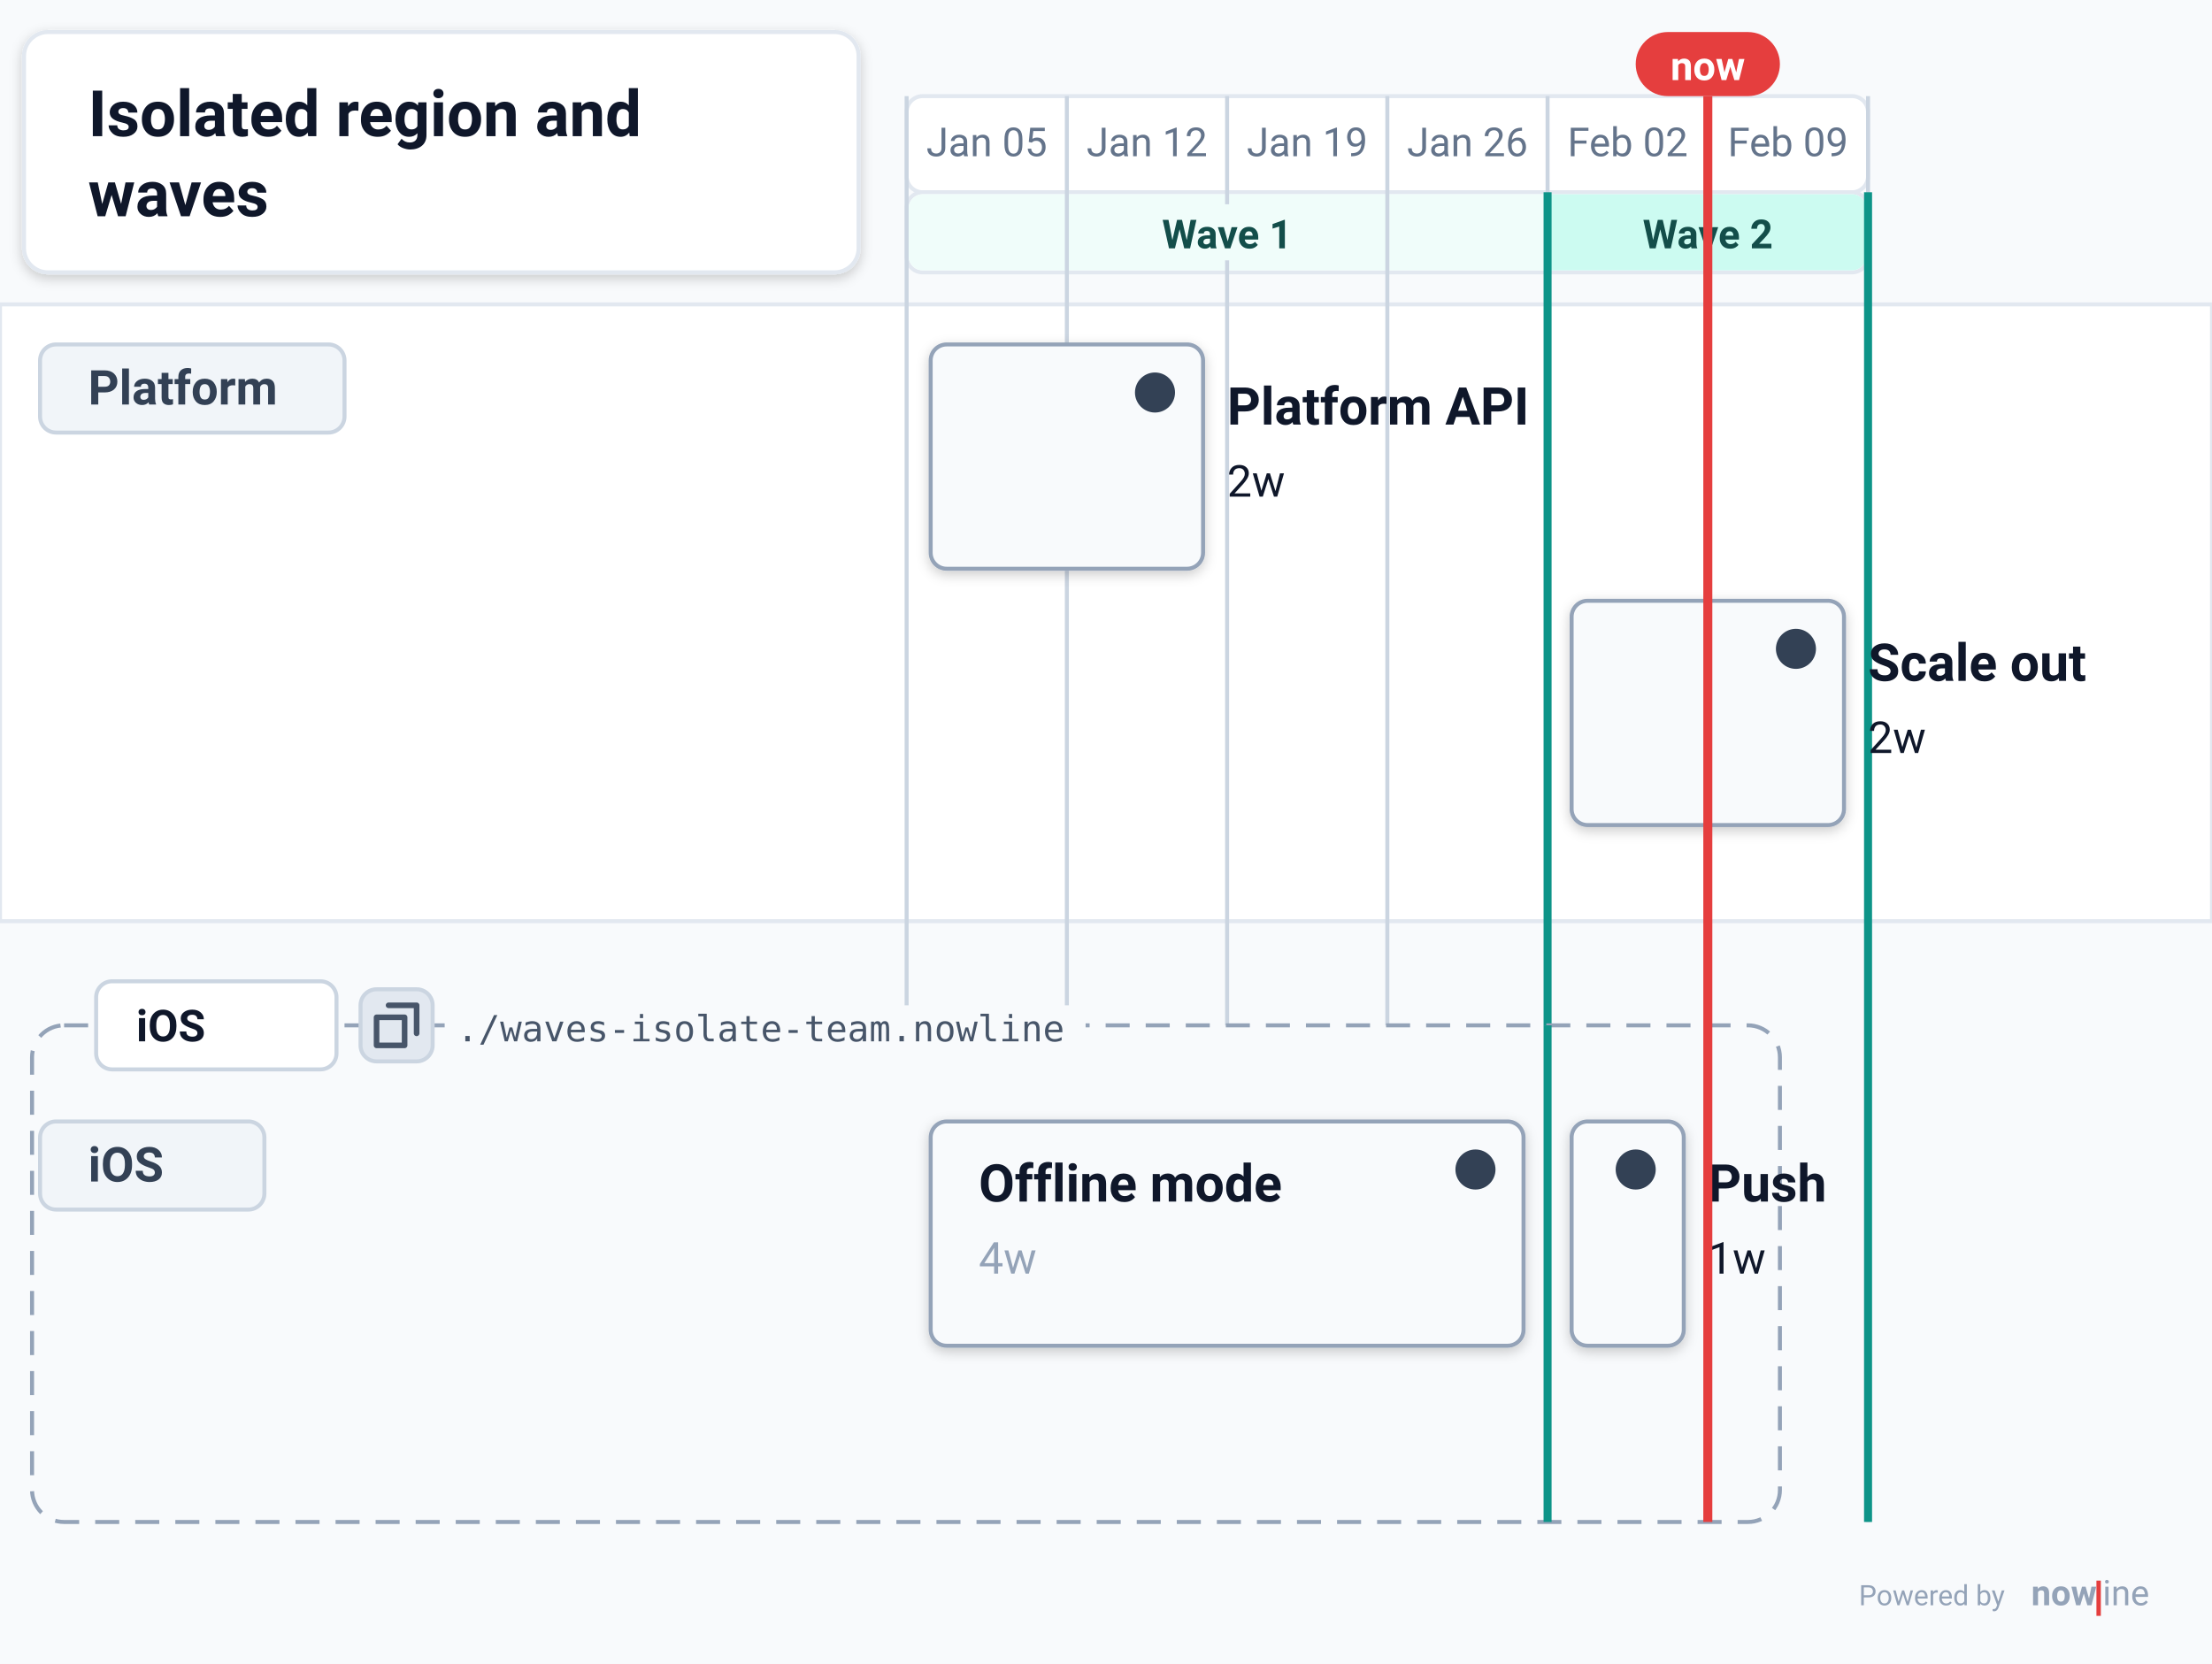
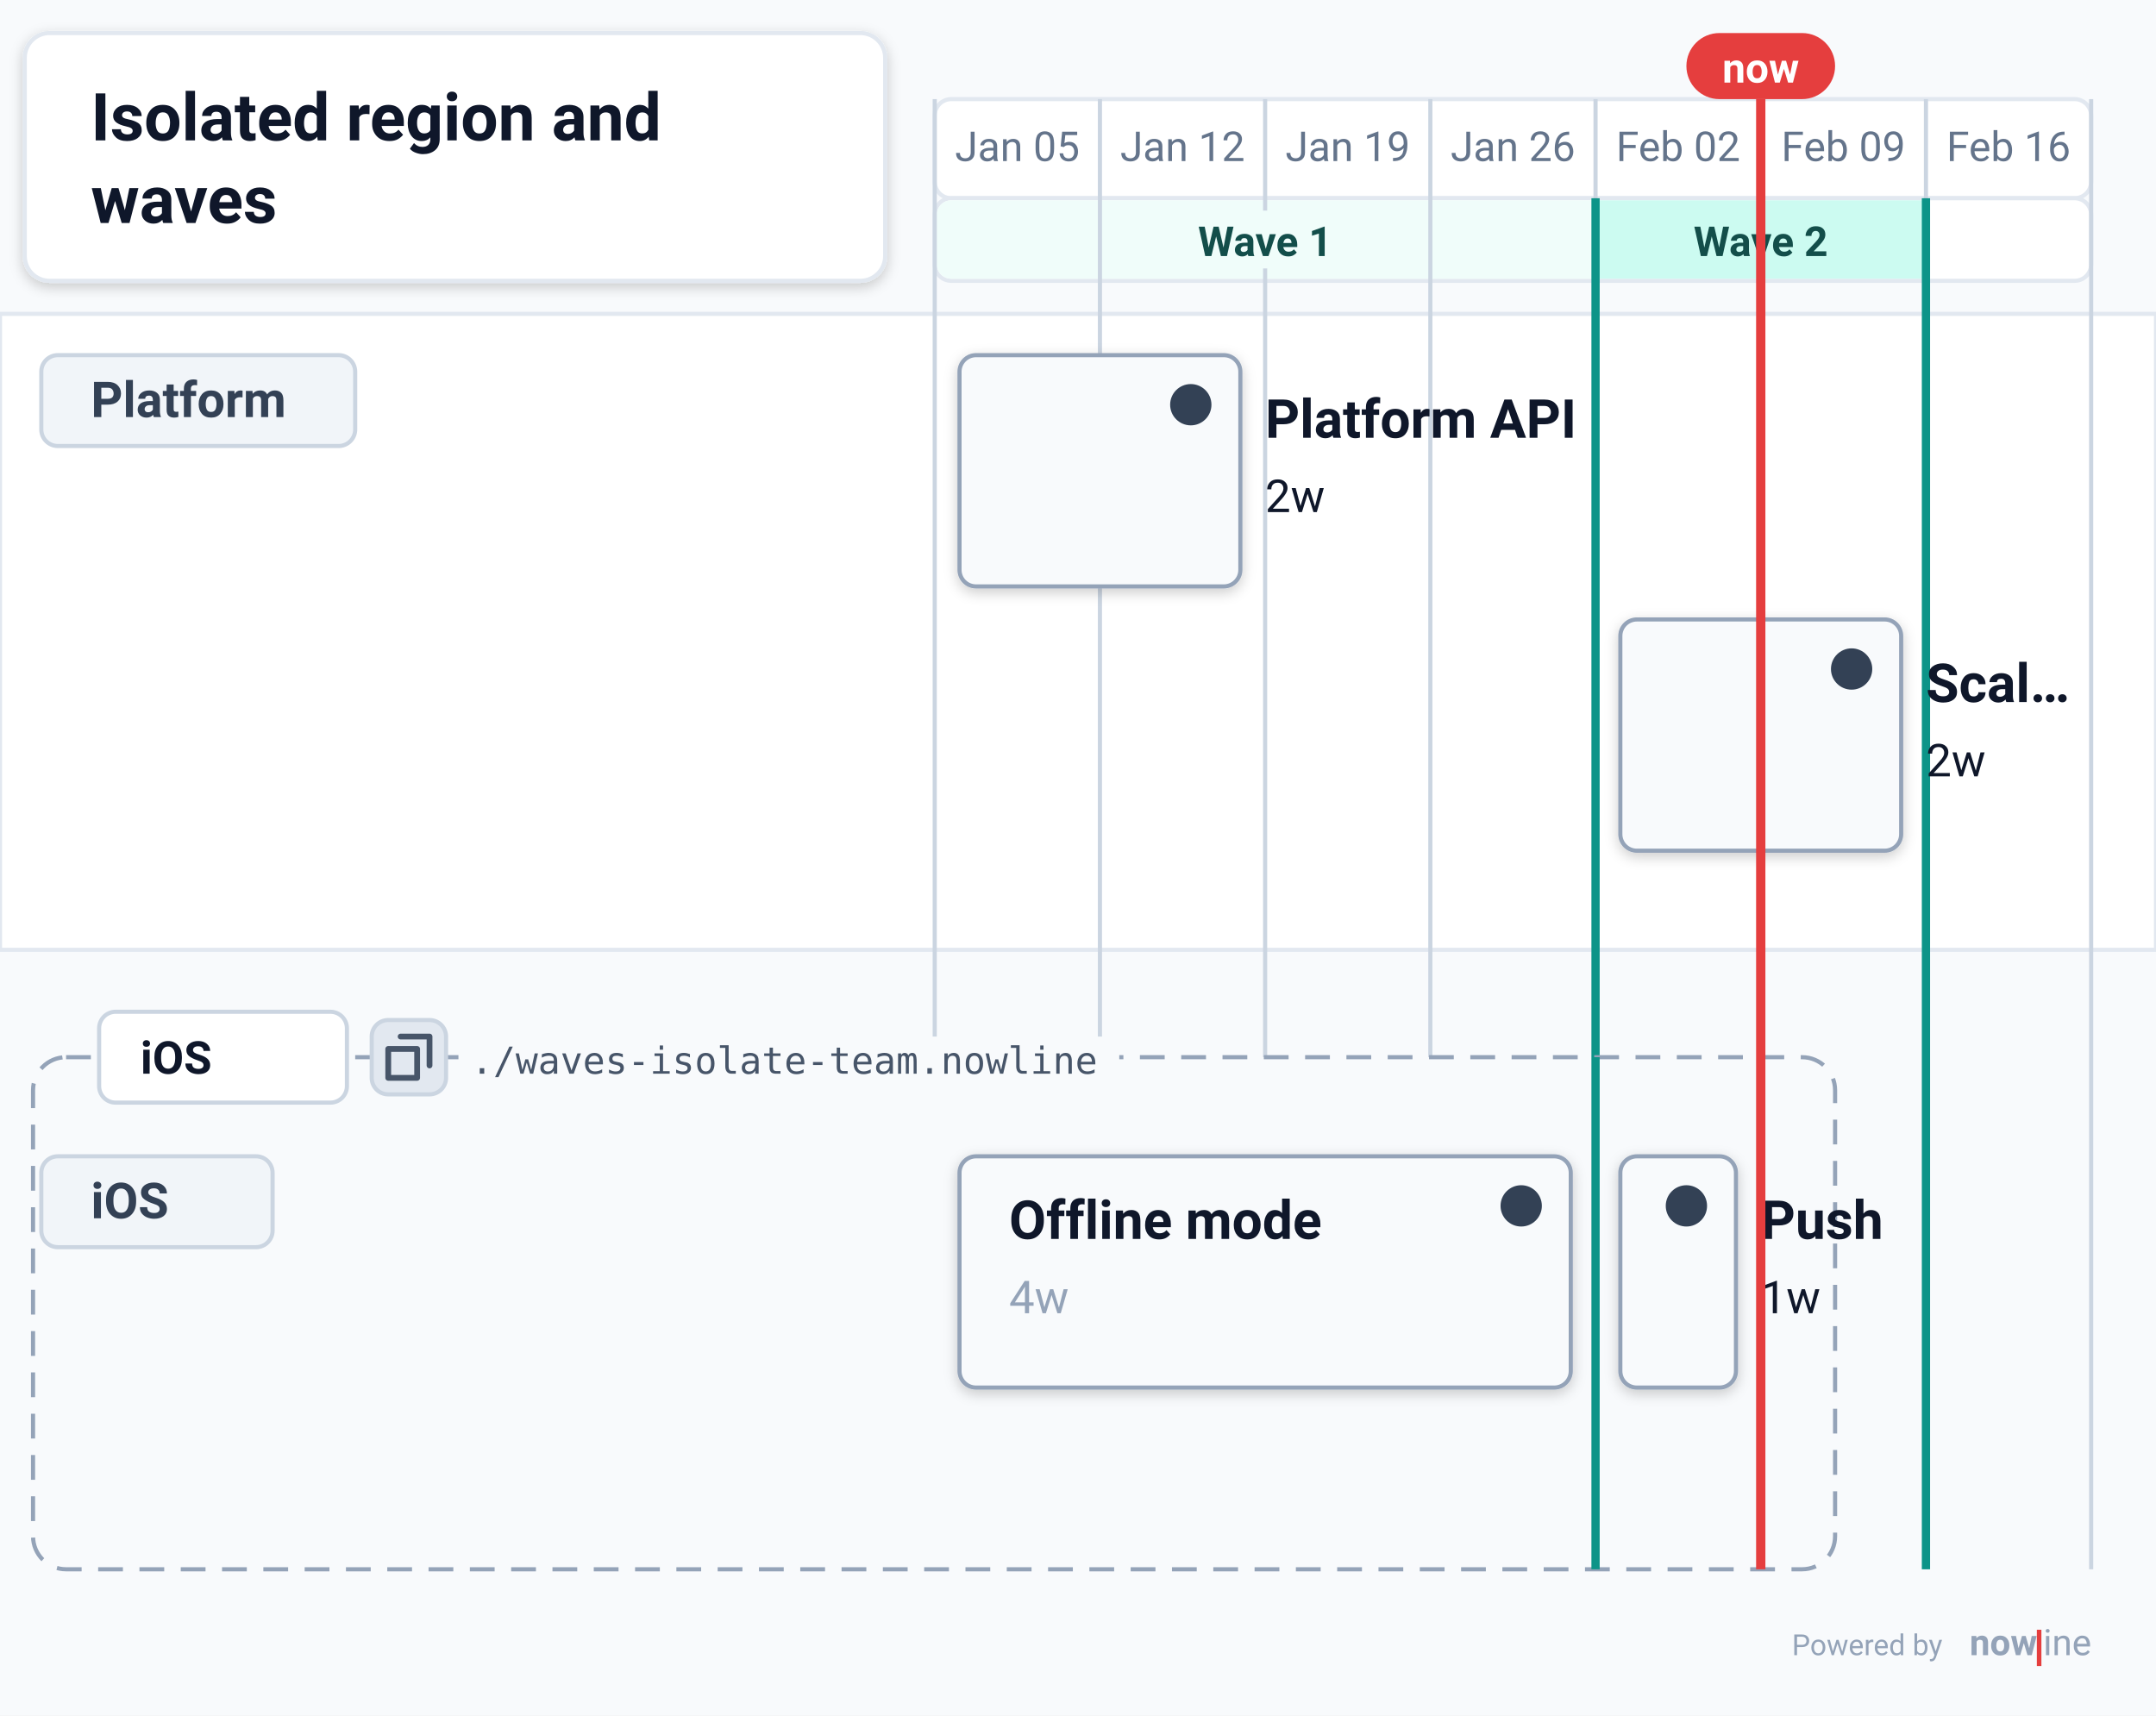
- <svg xmlns="http://www.w3.org/2000/svg" data-generator="nowline" data-theme="light" height="415.44" viewBox="0 0 552.18 415.44" width="552.18">
+ <svg xmlns="http://www.w3.org/2000/svg" data-generator="nowline" data-theme="light" height="415.44" viewBox="0 0 522.02 415.44" width="522.02">
  <defs>
    <filter height="200%" id="nl-0-root-shadow-subtle" width="200%" x="-50%" y="-50%">
      <feGaussianBlur in="SourceAlpha" stdDeviation="1.5" />
      <feOffset dx="0" dy="1" result="offsetblur" />
      <feComponentTransfer>
        <feFuncA type="linear" slope="0.2" />
      </feComponentTransfer>
      <feMerge>
        <feMergeNode />
        <feMergeNode in="SourceGraphic" />
      </feMerge>
    </filter>
    <filter height="200%" id="nl-0-root-shadow-soft" width="200%" x="-50%" y="-50%">
      <feGaussianBlur in="SourceAlpha" stdDeviation="5" />
      <feOffset dx="0" dy="3" result="offsetblur" />
      <feComponentTransfer>
        <feFuncA type="linear" slope="0.3" />
      </feComponentTransfer>
      <feMerge>
        <feMergeNode />
        <feMergeNode in="SourceGraphic" />
      </feMerge>
    </filter>
    <filter height="200%" id="nl-0-root-shadow-hard" width="200%" x="-50%" y="-50%">
      <feGaussianBlur in="SourceAlpha" stdDeviation="0" />
      <feOffset dx="2" dy="2" result="offsetblur" />
      <feComponentTransfer>
        <feFuncA type="linear" slope="0.45" />
      </feComponentTransfer>
      <feMerge>
        <feMergeNode />
        <feMergeNode in="SourceGraphic" />
      </feMerge>
    </filter>
    <marker id="nl-0-root-arrow" viewBox="0 0 10 10" refX="9" refY="5" markerWidth="7" markerHeight="7" orient="auto">
      <path d="M 0 0 L 10 5 L 0 10 z" fill="#475569" />
    </marker>
    <marker id="nl-0-root-arrow-light" viewBox="0 0 10 10" refX="9" refY="5" markerWidth="7" markerHeight="7" orient="auto">
      <path d="M 0 0 L 10 5 L 0 10 z" fill="#94a3b8" />
    </marker>
    <marker id="nl-0-root-arrow-dark" viewBox="0 0 10 10" refX="9" refY="5" markerWidth="7" markerHeight="7" orient="auto">
      <path d="M 0 0 L 10 5 L 0 10 z" fill="#0f172a" />
    </marker>
  </defs>
-   <rect fill="#f8fafc" height="415.44" width="552.18" x="0" y="0" />
+   <rect fill="#f8fafc" height="415.44" width="522.02" x="0" y="0" />
  <g data-layer="timeline">
-     <rect fill="#ffffff" height="24" rx="4" ry="4" stroke="#e2e8f0" stroke-width="1" width="240" x="226.32" y="24" />
+     <rect fill="#ffffff" height="24" rx="4" ry="4" stroke="#e2e8f0" stroke-width="1" width="280" x="226.32" y="24" />
    <text fill="#64748b" font-family="system-ui, -apple-system, &quot;Segoe UI&quot;, Roboto, sans-serif" font-size="10" text-anchor="middle" x="246.32" y="39">Jan 05</text>
    <text fill="#64748b" font-family="system-ui, -apple-system, &quot;Segoe UI&quot;, Roboto, sans-serif" font-size="10" text-anchor="middle" x="286.32" y="39">Jan 12</text>
    <text fill="#64748b" font-family="system-ui, -apple-system, &quot;Segoe UI&quot;, Roboto, sans-serif" font-size="10" text-anchor="middle" x="326.32" y="39">Jan 19</text>
    <text fill="#64748b" font-family="system-ui, -apple-system, &quot;Segoe UI&quot;, Roboto, sans-serif" font-size="10" text-anchor="middle" x="366.32" y="39">Jan 26</text>
    <text fill="#64748b" font-family="system-ui, -apple-system, &quot;Segoe UI&quot;, Roboto, sans-serif" font-size="10" text-anchor="middle" x="406.32" y="39">Feb 02</text>
    <text fill="#64748b" font-family="system-ui, -apple-system, &quot;Segoe UI&quot;, Roboto, sans-serif" font-size="10" text-anchor="middle" x="446.32" y="39">Feb 09</text>
+     <text fill="#64748b" font-family="system-ui, -apple-system, &quot;Segoe UI&quot;, Roboto, sans-serif" font-size="10" text-anchor="middle" x="486.32" y="39">Feb 16</text>
  </g>
  <g data-layer="wave-strip">
-     <rect fill="#ffffff" height="20" rx="4" ry="4" stroke="#e2e8f0" stroke-width="1" width="240" x="226.32" y="48" />
+     <rect fill="#ffffff" height="20" rx="4" ry="4" stroke="#e2e8f0" stroke-width="1" width="280" x="226.32" y="48" />
    <g data-id="w1">
      <path d="M230.32 48.5 H386.32 V67.5 H230.32 A3.5 3.5 0 0 1 226.82 64 V52 A3.5 3.5 0 0 1 230.32 48.5 Z" fill="#f0fdfa" />
    </g>
    <g data-id="w2">
-       <path d="M386.32 48.5 H462.32 A3.5 3.5 0 0 1 465.82 52 V64 A3.5 3.5 0 0 1 462.32 67.5 H386.32 V48.5 Z" fill="#ccfbf1" />
+       <rect fill="#ccfbf1" height="19" width="80" x="386.32" y="48.5" />
    </g>
  </g>
  <g data-id="platform" data-layer="swimlane-bg">
-     <rect fill="#ffffff" height="154" stroke="#e2e8f0" stroke-width="1" width="552.18" x="0" y="76" />
+     <rect fill="#ffffff" height="154" stroke="#e2e8f0" stroke-width="1" width="522.02" x="0" y="76" />
  </g>
  <g data-layer="grid">
    <line stroke="#cbd5e1" stroke-width="1" x1="226.32" x2="226.32" y1="24" y2="380" />
    <line stroke="#cbd5e1" stroke-width="1" x1="266.32" x2="266.32" y1="24" y2="380" />
    <line stroke="#cbd5e1" stroke-width="1" x1="306.32" x2="306.32" y1="24" y2="380" />
    <line stroke="#cbd5e1" stroke-width="1" x1="346.32" x2="346.32" y1="24" y2="380" />
    <line stroke="#cbd5e1" stroke-width="1" x1="386.32" x2="386.32" y1="24" y2="380" />
    <line stroke="#cbd5e1" stroke-width="1" x1="426.32" x2="426.32" y1="24" y2="380" />
    <line stroke="#cbd5e1" stroke-width="1" x1="466.32" x2="466.32" y1="24" y2="380" />
+     <line stroke="#cbd5e1" stroke-width="1" x1="506.32" x2="506.32" y1="24" y2="380" />
  </g>
  <g data-layer="wave-boundary">
    <line stroke="#0d9488" stroke-width="2" x1="386.32" x2="386.32" y1="48" y2="380" />
    <line stroke="#0d9488" stroke-width="2" x1="466.32" x2="466.32" y1="48" y2="380" />
  </g>
  <g data-layer="wave-labels">
    <rect fill="#f0fdfa" height="14" width="40.54" x="286.05" y="51" />
    <text fill="#134e4a" font-family="system-ui, -apple-system, &quot;Segoe UI&quot;, Roboto, sans-serif" font-size="10" font-weight="600" text-anchor="middle" x="306.32" y="62">Wave 1</text>
    <rect fill="#ccfbf1" height="14" width="40.54" x="406.05" y="51" />
    <text fill="#134e4a" font-family="system-ui, -apple-system, &quot;Segoe UI&quot;, Roboto, sans-serif" font-size="10" font-weight="600" text-anchor="middle" x="426.32" y="62">Wave 2</text>
  </g>
  <g data-id="platform" data-layer="swimlane">
    <rect fill="#f1f5f9" height="22" rx="4" ry="4" stroke="#cbd5e1" stroke-width="1" width="76" x="10" y="86" />
    <text fill="#334155" font-family="system-ui, -apple-system, &quot;Segoe UI&quot;, Roboto, sans-serif" font-size="12" font-weight="600" x="22" y="101">Platform</text>
    <g data-id="pf-api" data-layer="item">
      <rect fill="#f8fafc" filter="url(#nl-0-root-shadow-subtle)" height="56" rx="4" ry="4" stroke="#94a3b8" stroke-width="1" width="68" x="232.32" y="86" />
      <circle cx="288.32" cy="98" fill="#334155" r="5" />
      <text fill="#0f172a" font-family="system-ui, -apple-system, &quot;Segoe UI&quot;, Roboto, sans-serif" font-size="13" font-weight="600" x="306.32" y="106">Platform API</text>
      <text fill="#0f172a" font-family="system-ui, -apple-system, &quot;Segoe UI&quot;, Roboto, sans-serif" font-size="11" x="306.32" y="124">2w</text>
    </g>
    <g data-id="pf-scale" data-layer="item">
      <rect fill="#f8fafc" filter="url(#nl-0-root-shadow-subtle)" height="56" rx="4" ry="4" stroke="#94a3b8" stroke-width="1" width="68" x="392.32" y="150" />
      <circle cx="448.32" cy="162" fill="#334155" r="5" />
-       <text fill="#0f172a" font-family="system-ui, -apple-system, &quot;Segoe UI&quot;, Roboto, sans-serif" font-size="13" font-weight="600" x="466.32" y="170">Scale out</text>
+       <text fill="#0f172a" font-family="system-ui, -apple-system, &quot;Segoe UI&quot;, Roboto, sans-serif" font-size="13" font-weight="600" x="466.32" y="170">Scal…</text>
      <text fill="#0f172a" font-family="system-ui, -apple-system, &quot;Segoe UI&quot;, Roboto, sans-serif" font-size="11" x="466.32" y="188">2w</text>
    </g>
  </g>
  <g data-layer="include">
    <rect fill="#f8fafc" height="124" rx="8" ry="8" stroke="#94a3b8" stroke-dasharray="6 4" stroke-width="1" width="436.32" x="8" y="256" />
    <g data-layer="wave-boundary">
      <line stroke="#0d9488" stroke-width="2" x1="386.32" x2="386.32" y1="256" y2="380" />
    </g>
    <g data-id="ios" data-layer="swimlane">
      <rect fill="#f1f5f9" height="22" rx="4" ry="4" stroke="#cbd5e1" stroke-width="1" width="56" x="10" y="280" />
      <text fill="#334155" font-family="system-ui, -apple-system, &quot;Segoe UI&quot;, Roboto, sans-serif" font-size="12" font-weight="600" x="22" y="295">iOS</text>
      <g data-id="ios-offline" data-layer="item">
        <rect fill="#f8fafc" filter="url(#nl-0-root-shadow-subtle)" height="56" rx="4" ry="4" stroke="#94a3b8" stroke-width="1" width="148" x="232.32" y="280" />
        <circle cx="368.32" cy="292" fill="#334155" r="5" />
        <text fill="#0f172a" font-family="system-ui, -apple-system, &quot;Segoe UI&quot;, Roboto, sans-serif" font-size="13" font-weight="600" x="244.32" y="300">Offline mode</text>
        <text fill="#94a3b8" font-family="system-ui, -apple-system, &quot;Segoe UI&quot;, Roboto, sans-serif" font-size="11" x="244.32" y="318">4w</text>
      </g>
      <g data-id="ios-push" data-layer="item">
        <rect fill="#f8fafc" filter="url(#nl-0-root-shadow-subtle)" height="56" rx="4" ry="4" stroke="#94a3b8" stroke-width="1" width="28" x="392.32" y="280" />
        <circle cx="408.32" cy="292" fill="#334155" r="5" />
        <text fill="#0f172a" font-family="system-ui, -apple-system, &quot;Segoe UI&quot;, Roboto, sans-serif" font-size="13" font-weight="600" x="426.32" y="300">Push</text>
        <text fill="#0f172a" font-family="system-ui, -apple-system, &quot;Segoe UI&quot;, Roboto, sans-serif" font-size="11" x="426.32" y="318">1w</text>
      </g>
    </g>
    <rect fill="#ffffff" height="22" rx="4" ry="4" stroke="#cbd5e1" stroke-width="1" width="60" x="24" y="245" />
    <text fill="#0f172a" font-family="system-ui, -apple-system, &quot;Segoe UI&quot;, Roboto, sans-serif" font-size="11" font-weight="600" x="34" y="260">iOS</text>
    <rect fill="#e2e8f0" height="18" rx="4" ry="4" stroke="#cbd5e1" stroke-width="1" width="18" x="90" y="247" />
    <path d="M97 251 H104 V258 M94 254 H101 V261 H94 Z" fill="none" stroke="#475569" stroke-linecap="round" stroke-linejoin="round" stroke-width="1.4" />
    <rect fill="#f8fafc" height="15" width="160" x="111" y="251" />
    <text fill="#475569" font-family="ui-monospace, SFMono-Regular, Menlo, Consolas, monospace" font-size="9" x="114" y="260">./waves-isolate-team.nowline</text>
  </g>
  <g data-layer="nowline">
    <line stroke="#e53e3e" stroke-width="2.25" x1="426.32" x2="426.32" y1="24" y2="380" />
    <rect fill="#e53e3e" height="16" rx="8" ry="8" width="36" x="408.32" y="8" />
    <text fill="#ffffff" font-family="system-ui, -apple-system, &quot;Segoe UI&quot;, Roboto, sans-serif" font-size="10" font-weight="700" text-anchor="middle" x="426.32" y="20">now</text>
  </g>
  <g data-id="nl-0-root-header" data-layer="header">
    <rect fill="#ffffff" filter="url(#nl-0-root-shadow-subtle)" height="60" rx="6" ry="6" stroke="#e2e8f0" stroke-width="1" width="208.32" x="6" y="8" />
    <text fill="#0f172a" font-family="system-ui, -apple-system, &quot;Segoe UI&quot;, Roboto, sans-serif" font-size="16" font-weight="600" x="22" y="34">Isolated region and</text>
    <text fill="#0f172a" font-family="system-ui, -apple-system, &quot;Segoe UI&quot;, Roboto, sans-serif" font-size="16" font-weight="600" x="22" y="54">waves</text>
  </g>
  <a aria-label="Powered by nowline" href="https://nowline.io" rel="noopener" target="_blank">
    <g data-layer="attribution">
-       <g transform="translate(464.02 392) scale(0.22)">
+       <g transform="translate(433.86 392) scale(0.22)">
        <text fill="#94a3b8" font-family="system-ui, -apple-system, &quot;Segoe UI&quot;, Roboto, sans-serif" font-size="32" font-weight="400" x="0" y="40">Powered by</text>
        <text fill="#94a3b8" font-family="system-ui, -apple-system, &quot;Segoe UI&quot;, Roboto, sans-serif" font-size="40" font-weight="700" x="195.6" y="40">now</text>
        <rect fill="#e53e3e" height="40" width="5" x="269.6" y="12" />
        <text fill="#94a3b8" font-family="system-ui, -apple-system, &quot;Segoe UI&quot;, Roboto, sans-serif" font-size="40" font-weight="400" x="276.6" y="40">ine</text>
      </g>
    </g>
  </a>
</svg>
